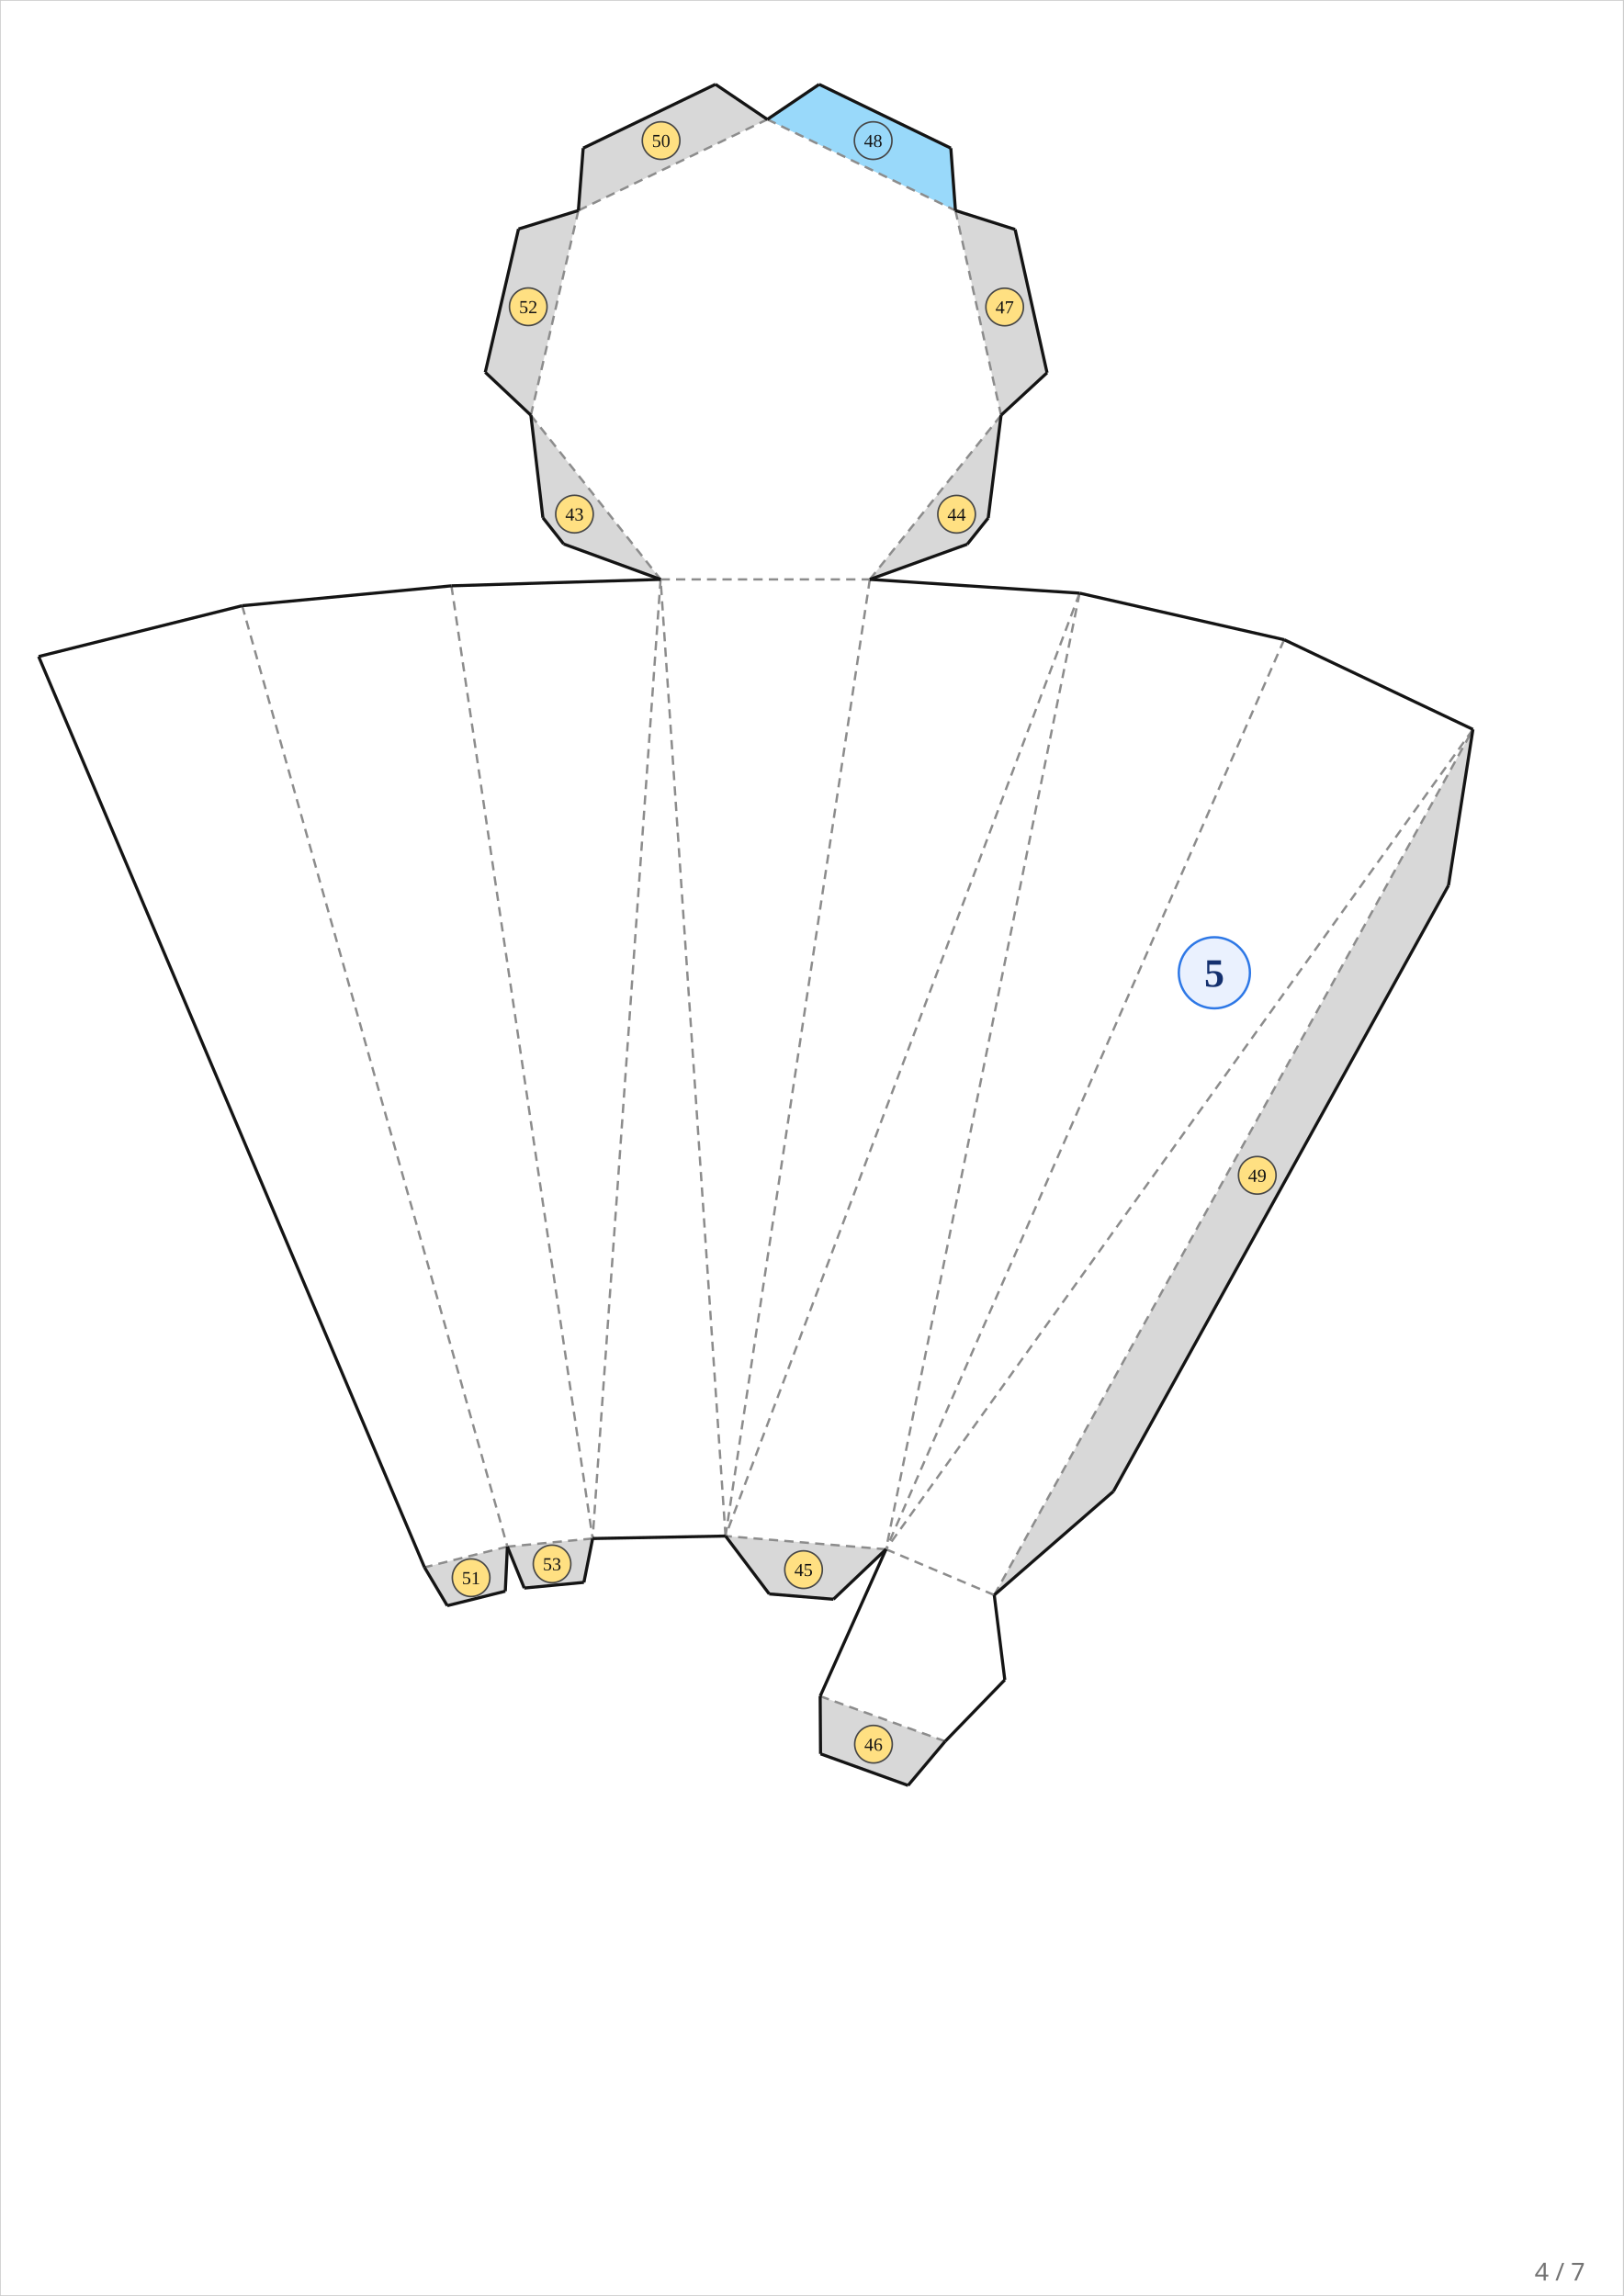
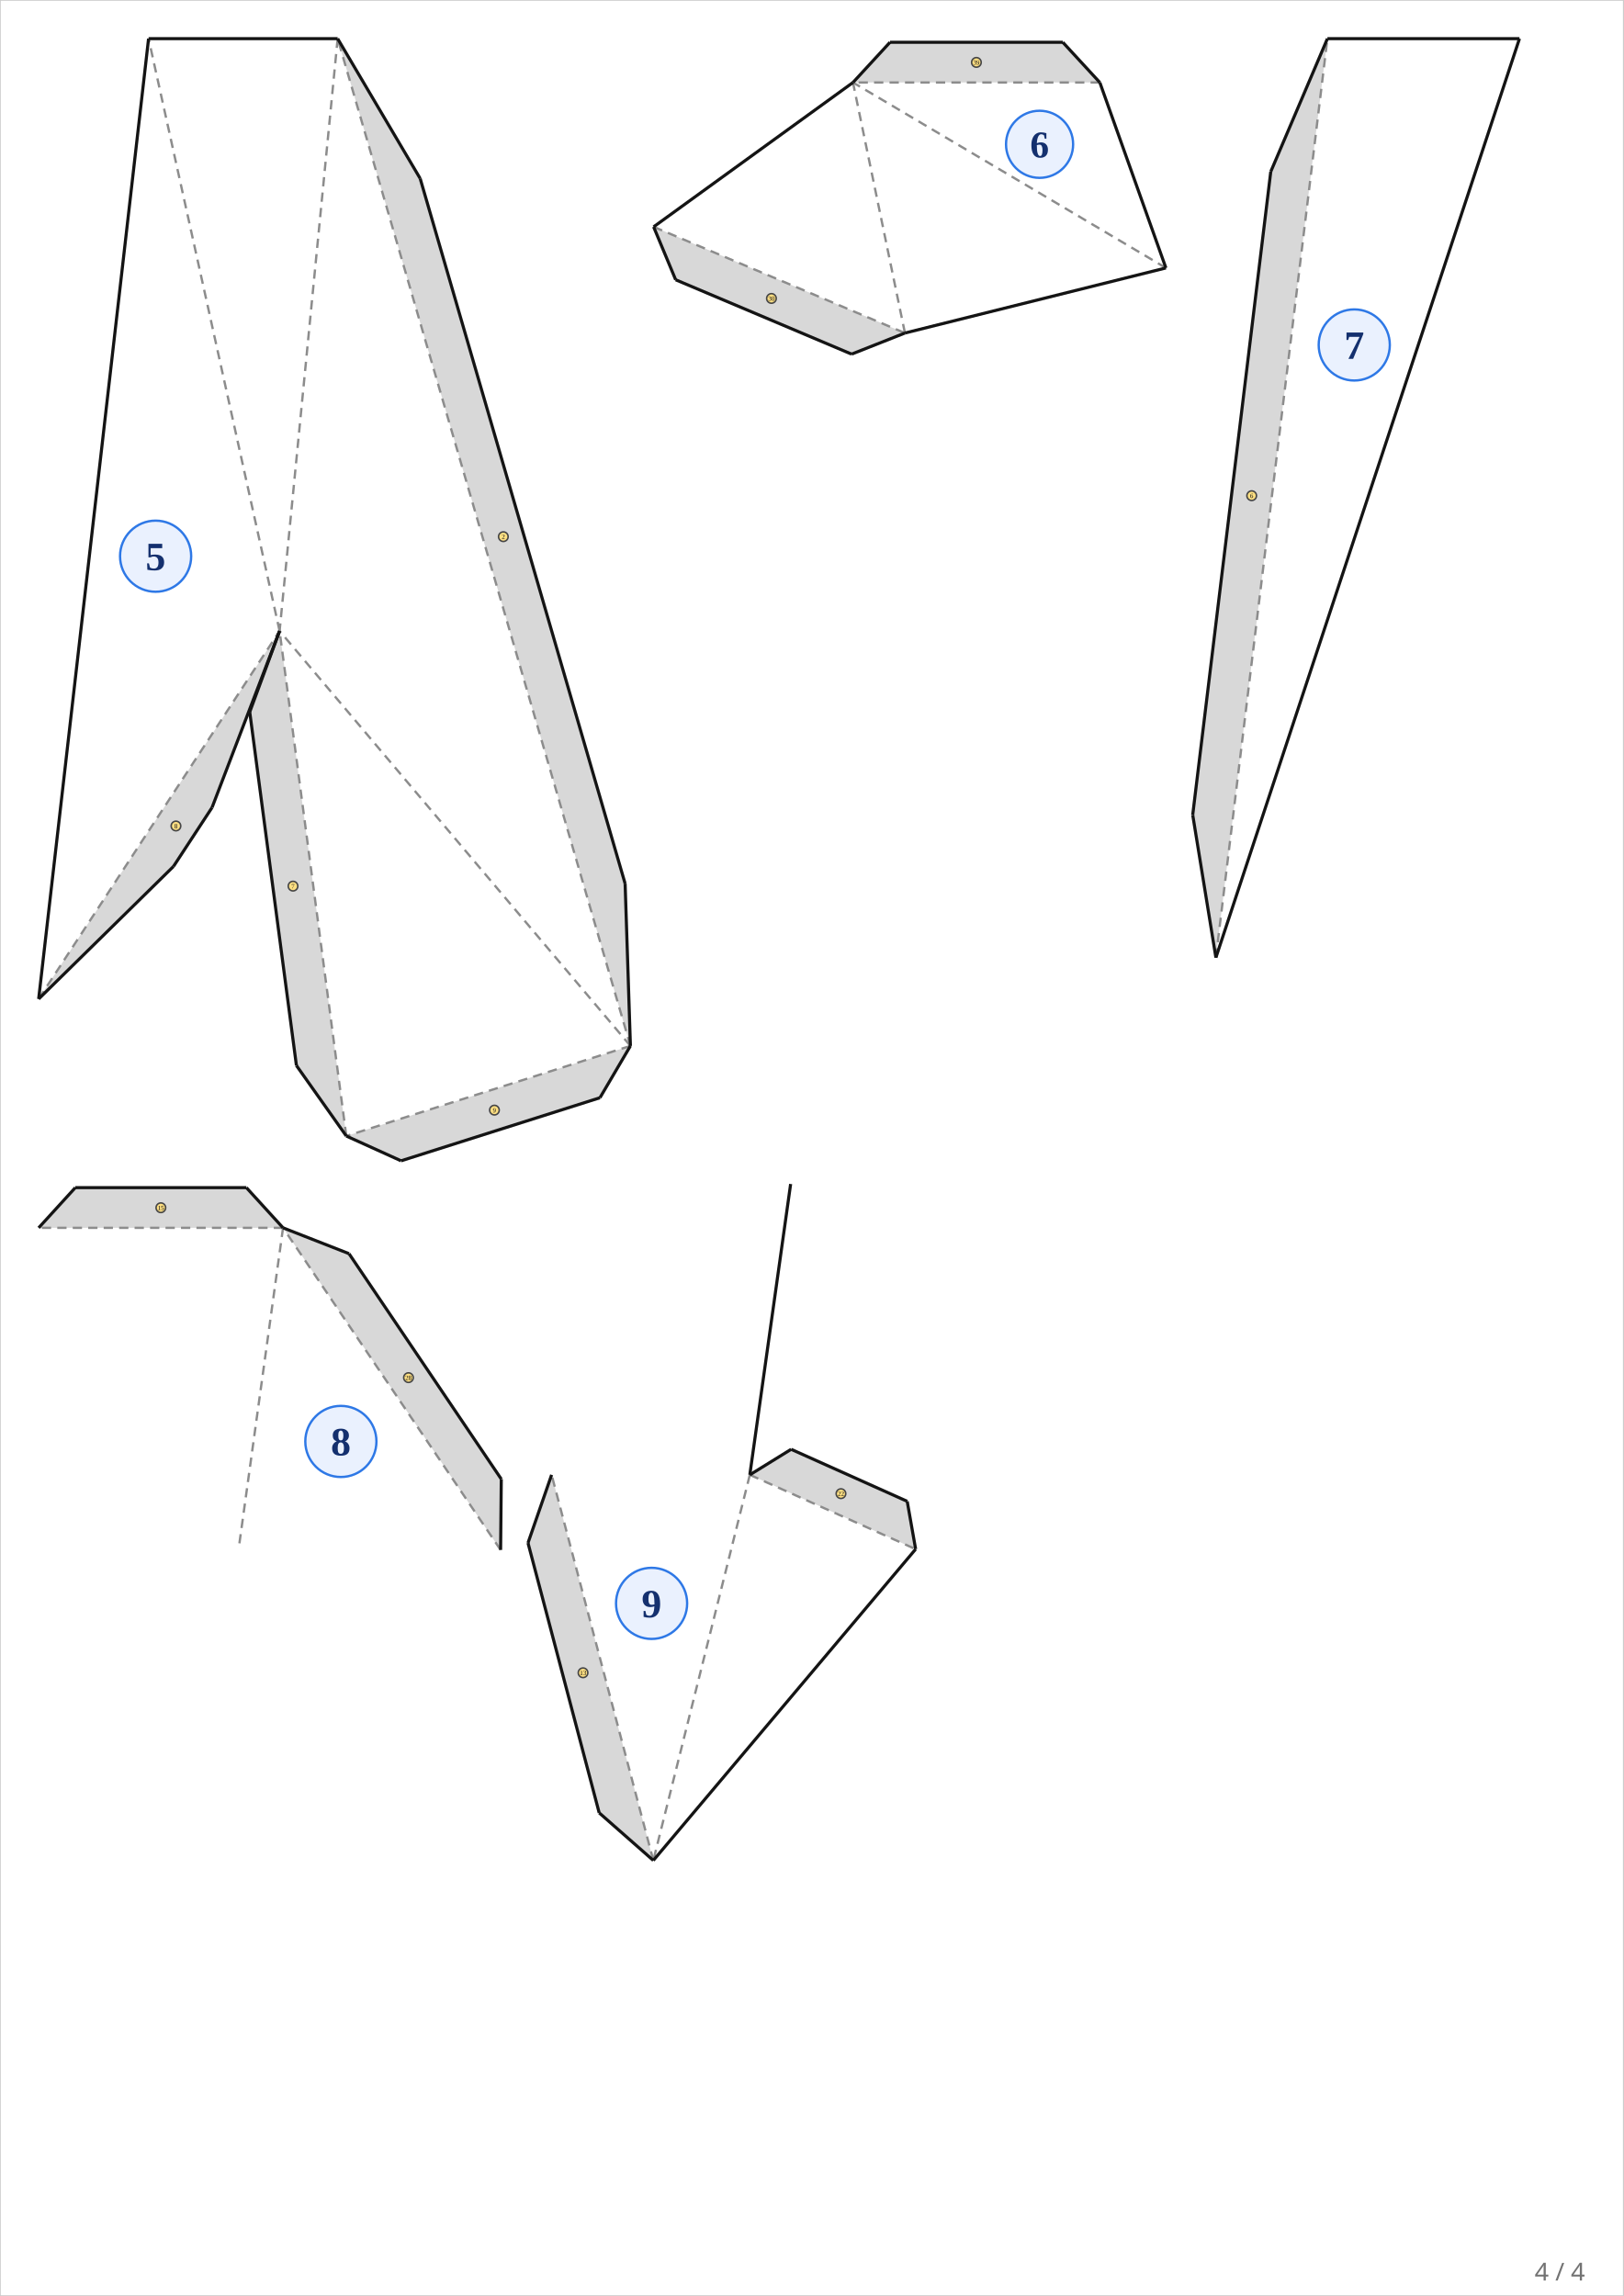
<svg xmlns="http://www.w3.org/2000/svg" width="210.00mm" height="297.00mm" viewBox="0 0 210.00 297.00">
  <rect x="0" y="0" width="210.00" height="297.00" fill="#ffffff" stroke="#cccccc" stroke-width="0.2" />
-   <polygon points="85.437,74.949 72.898,70.369 70.213,66.971 68.66,53.712" fill="rgb(216,216,216)" />
-   <polygon points="112.501,74.949 125.097,70.399 127.812,67.001 129.472,53.712" fill="rgb(216,216,216)" />
-   <polygon points="93.836,198.696 99.487,206.185 107.79,206.87 114.591,200.407" fill="rgb(216,216,216)" />
-   <polygon points="106.076,219.412 106.125,226.872 117.443,230.957 122.245,225.247" fill="rgb(216,216,216)" />
-   <polygon points="129.472,53.712 135.419,48.217 131.288,29.68 123.57,27.231" fill="rgb(216,216,216)" />
-   <polygon points="123.57,27.231 122.973,19.163 105.942,10.913 99.24,15.445" fill="rgb(216,216,216)" />
-   <polygon points="190.5,94.351 187.34,114.534 144.003,192.917 128.59,206.326" fill="rgb(216,216,216)" />
-   <polygon points="99.24,15.445 92.534,10.908 75.428,19.158 74.803,27.231" fill="rgb(216,216,216)" />
-   <polygon points="54.899,202.744 57.846,207.704 65.353,205.83 65.623,200.067" fill="rgb(216,216,216)" />
-   <polygon points="74.803,27.231 67.062,29.621 62.762,48.158 68.66,53.712" fill="rgb(216,216,216)" />
-   <polygon points="65.623,200.067 67.801,205.422 75.519,204.688 76.648,199.018" fill="rgb(216,216,216)" />
-   <polygon points="123.57,27.231 122.973,19.163 105.942,10.913 99.24,15.445" fill="#99d9fa" />
-   <line x1="85.437" y1="74.949" x2="112.501" y2="74.949" stroke="#8c8c8c" stroke-width="0.3" stroke-dasharray="1.2,0.8" />
-   <line x1="93.835" y1="198.696" x2="85.437" y2="74.949" stroke="#8c8c8c" stroke-width="0.3" stroke-dasharray="1.2,0.8" />
-   <line x1="85.437" y1="74.949" x2="76.648" y2="199.018" stroke="#8c8c8c" stroke-width="0.3" stroke-dasharray="1.2,0.8" />
-   <line x1="112.501" y1="74.949" x2="93.835" y2="198.696" stroke="#8c8c8c" stroke-width="0.3" stroke-dasharray="1.2,0.8" />
-   <line x1="139.627" y1="76.731" x2="93.835" y2="198.696" stroke="#8c8c8c" stroke-width="0.3" stroke-dasharray="1.2,0.8" />
-   <line x1="139.627" y1="76.731" x2="114.591" y2="200.407" stroke="#8c8c8c" stroke-width="0.3" stroke-dasharray="1.2,0.8" />
-   <line x1="166.082" y1="82.748" x2="114.591" y2="200.407" stroke="#8c8c8c" stroke-width="0.3" stroke-dasharray="1.2,0.8" />
-   <line x1="128.59" y1="206.326" x2="114.591" y2="200.407" stroke="#8c8c8c" stroke-width="0.3" stroke-dasharray="1.2,0.8" />
-   <line x1="31.323" y1="78.353" x2="65.623" y2="200.067" stroke="#8c8c8c" stroke-width="0.3" stroke-dasharray="1.2,0.8" />
-   <line x1="58.385" y1="75.779" x2="76.648" y2="199.018" stroke="#8c8c8c" stroke-width="0.3" stroke-dasharray="1.2,0.8" />
-   <line x1="190.5" y1="94.351" x2="114.591" y2="200.407" stroke="#8c8c8c" stroke-width="0.3" stroke-dasharray="1.2,0.8" />
-   <line x1="68.66" y1="53.712" x2="85.437" y2="74.949" stroke="#8c8c8c" stroke-width="0.3" stroke-dasharray="1.2,0.8" />
-   <line x1="129.472" y1="53.712" x2="112.501" y2="74.949" stroke="#8c8c8c" stroke-width="0.3" stroke-dasharray="1.2,0.8" />
-   <line x1="114.591" y1="200.407" x2="93.836" y2="198.696" stroke="#8c8c8c" stroke-width="0.3" stroke-dasharray="1.2,0.8" />
-   <line x1="122.245" y1="225.247" x2="106.076" y2="219.412" stroke="#8c8c8c" stroke-width="0.3" stroke-dasharray="1.2,0.8" />
-   <line x1="123.57" y1="27.231" x2="129.472" y2="53.712" stroke="#8c8c8c" stroke-width="0.3" stroke-dasharray="1.2,0.8" />
-   <line x1="99.24" y1="15.445" x2="123.57" y2="27.231" stroke="#8c8c8c" stroke-width="0.3" stroke-dasharray="1.2,0.8" />
-   <line x1="128.59" y1="206.326" x2="190.5" y2="94.351" stroke="#8c8c8c" stroke-width="0.3" stroke-dasharray="1.2,0.8" />
-   <line x1="74.803" y1="27.231" x2="99.24" y2="15.445" stroke="#8c8c8c" stroke-width="0.3" stroke-dasharray="1.2,0.8" />
-   <line x1="65.623" y1="200.067" x2="54.899" y2="202.744" stroke="#8c8c8c" stroke-width="0.3" stroke-dasharray="1.2,0.8" />
-   <line x1="68.66" y1="53.712" x2="74.803" y2="27.231" stroke="#8c8c8c" stroke-width="0.3" stroke-dasharray="1.2,0.8" />
-   <line x1="76.648" y1="199.018" x2="65.623" y2="200.067" stroke="#8c8c8c" stroke-width="0.3" stroke-dasharray="1.2,0.8" />
-   <line x1="58.385" y1="75.779" x2="85.437" y2="74.949" stroke="#141414" stroke-width="0.4" />
-   <line x1="112.501" y1="74.949" x2="139.627" y2="76.731" stroke="#141414" stroke-width="0.4" />
-   <line x1="106.076" y1="219.412" x2="114.591" y2="200.407" stroke="#141414" stroke-width="0.4" />
-   <line x1="93.835" y1="198.696" x2="76.648" y2="199.018" stroke="#141414" stroke-width="0.4" />
-   <line x1="139.627" y1="76.731" x2="166.082" y2="82.748" stroke="#141414" stroke-width="0.4" />
-   <line x1="166.082" y1="82.748" x2="190.5" y2="94.351" stroke="#141414" stroke-width="0.4" />
-   <line x1="54.899" y1="202.744" x2="5.0" y2="84.925" stroke="#141414" stroke-width="0.4" />
-   <line x1="5.0" y1="84.925" x2="31.323" y2="78.353" stroke="#141414" stroke-width="0.4" />
-   <line x1="128.59" y1="206.326" x2="129.954" y2="217.295" stroke="#141414" stroke-width="0.4" />
-   <line x1="31.323" y1="78.353" x2="58.385" y2="75.779" stroke="#141414" stroke-width="0.4" />
-   <line x1="129.954" y1="217.295" x2="122.245" y2="225.247" stroke="#141414" stroke-width="0.4" />
-   <line x1="85.437" y1="74.949" x2="72.898" y2="70.369" stroke="#141414" stroke-width="0.4" />
-   <line x1="72.898" y1="70.369" x2="70.213" y2="66.971" stroke="#141414" stroke-width="0.4" />
-   <line x1="70.213" y1="66.971" x2="68.66" y2="53.712" stroke="#141414" stroke-width="0.4" />
-   <line x1="112.501" y1="74.949" x2="125.097" y2="70.399" stroke="#141414" stroke-width="0.4" />
-   <line x1="125.097" y1="70.399" x2="127.812" y2="67.001" stroke="#141414" stroke-width="0.4" />
-   <line x1="127.812" y1="67.001" x2="129.472" y2="53.712" stroke="#141414" stroke-width="0.4" />
-   <line x1="93.836" y1="198.696" x2="99.487" y2="206.185" stroke="#141414" stroke-width="0.4" />
-   <line x1="99.487" y1="206.185" x2="107.79" y2="206.87" stroke="#141414" stroke-width="0.4" />
-   <line x1="107.79" y1="206.87" x2="114.591" y2="200.407" stroke="#141414" stroke-width="0.4" />
-   <line x1="106.076" y1="219.412" x2="106.125" y2="226.872" stroke="#141414" stroke-width="0.4" />
-   <line x1="106.125" y1="226.872" x2="117.443" y2="230.957" stroke="#141414" stroke-width="0.4" />
-   <line x1="117.443" y1="230.957" x2="122.245" y2="225.247" stroke="#141414" stroke-width="0.4" />
-   <line x1="129.472" y1="53.712" x2="135.419" y2="48.217" stroke="#141414" stroke-width="0.4" />
-   <line x1="135.419" y1="48.217" x2="131.288" y2="29.68" stroke="#141414" stroke-width="0.4" />
-   <line x1="131.288" y1="29.68" x2="123.57" y2="27.231" stroke="#141414" stroke-width="0.4" />
-   <line x1="123.57" y1="27.231" x2="122.973" y2="19.163" stroke="#141414" stroke-width="0.4" />
-   <line x1="122.973" y1="19.163" x2="105.942" y2="10.913" stroke="#141414" stroke-width="0.4" />
-   <line x1="105.942" y1="10.913" x2="99.24" y2="15.445" stroke="#141414" stroke-width="0.4" />
-   <line x1="190.5" y1="94.351" x2="187.34" y2="114.534" stroke="#141414" stroke-width="0.4" />
-   <line x1="187.34" y1="114.534" x2="144.003" y2="192.917" stroke="#141414" stroke-width="0.4" />
-   <line x1="144.003" y1="192.917" x2="128.59" y2="206.326" stroke="#141414" stroke-width="0.4" />
-   <line x1="99.24" y1="15.445" x2="92.534" y2="10.908" stroke="#141414" stroke-width="0.4" />
-   <line x1="92.534" y1="10.908" x2="75.428" y2="19.158" stroke="#141414" stroke-width="0.4" />
-   <line x1="75.428" y1="19.158" x2="74.803" y2="27.231" stroke="#141414" stroke-width="0.4" />
-   <line x1="54.899" y1="202.744" x2="57.846" y2="207.704" stroke="#141414" stroke-width="0.4" />
-   <line x1="57.846" y1="207.704" x2="65.353" y2="205.83" stroke="#141414" stroke-width="0.4" />
-   <line x1="65.353" y1="205.83" x2="65.623" y2="200.067" stroke="#141414" stroke-width="0.4" />
-   <line x1="74.803" y1="27.231" x2="67.062" y2="29.621" stroke="#141414" stroke-width="0.4" />
-   <line x1="67.062" y1="29.621" x2="62.762" y2="48.158" stroke="#141414" stroke-width="0.4" />
-   <line x1="62.762" y1="48.158" x2="68.66" y2="53.712" stroke="#141414" stroke-width="0.4" />
-   <line x1="65.623" y1="200.067" x2="67.801" y2="205.422" stroke="#141414" stroke-width="0.4" />
-   <line x1="67.801" y1="205.422" x2="75.519" y2="204.688" stroke="#141414" stroke-width="0.4" />
-   <line x1="75.519" y1="204.688" x2="76.648" y2="199.018" stroke="#141414" stroke-width="0.4" />
-   <circle cx="74.302" cy="66.5" r="2.43" fill="#ffe082" stroke="#464646" stroke-width="0.2" />
-   <text x="74.302" y="67.33" font-size="2.38" text-anchor="middle" fill="#141414">43</text>
-   <circle cx="123.72" cy="66.515" r="2.43" fill="#ffe082" stroke="#464646" stroke-width="0.2" />
-   <text x="123.72" y="67.35" font-size="2.38" text-anchor="middle" fill="#141414">44</text>
-   <circle cx="103.926" cy="203.039" r="2.43" fill="#ffe082" stroke="#464646" stroke-width="0.2" />
-   <text x="103.926" y="203.87" font-size="2.38" text-anchor="middle" fill="#141414">45</text>
-   <circle cx="112.972" cy="225.622" r="2.43" fill="#ffe082" stroke="#464646" stroke-width="0.2" />
-   <text x="112.972" y="226.46" font-size="2.38" text-anchor="middle" fill="#141414">46</text>
-   <circle cx="129.937" cy="39.71" r="2.43" fill="#ffe082" stroke="#464646" stroke-width="0.2" />
-   <text x="129.937" y="40.54" font-size="2.38" text-anchor="middle" fill="#141414">47</text>
-   <circle cx="112.931" cy="18.188" r="2.43" fill="#99d9fa" stroke="#464646" stroke-width="0.2" />
-   <text x="112.931" y="19.02" font-size="2.38" text-anchor="middle" fill="#141414">48</text>
-   <circle cx="162.608" cy="152.032" r="2.43" fill="#ffe082" stroke="#464646" stroke-width="0.2" />
-   <text x="162.608" y="152.87" font-size="2.38" text-anchor="middle" fill="#141414">49</text>
-   <circle cx="85.501" cy="18.185" r="2.43" fill="#ffe082" stroke="#464646" stroke-width="0.2" />
-   <text x="85.501" y="19.02" font-size="2.38" text-anchor="middle" fill="#141414">50</text>
-   <circle cx="60.93" cy="204.086" r="2.43" fill="#ffe082" stroke="#464646" stroke-width="0.2" />
-   <text x="60.93" y="204.92" font-size="2.38" text-anchor="middle" fill="#141414">51</text>
-   <circle cx="68.322" cy="39.68" r="2.43" fill="#ffe082" stroke="#464646" stroke-width="0.2" />
-   <text x="68.322" y="40.51" font-size="2.38" text-anchor="middle" fill="#141414">52</text>
-   <circle cx="71.398" cy="202.299" r="2.43" fill="#ffe082" stroke="#464646" stroke-width="0.2" />
-   <text x="71.398" y="203.13" font-size="2.38" text-anchor="middle" fill="#141414">53</text>
-   <circle cx="157.058" cy="125.835" r="4.60" fill="#eaf1fe" stroke="#2e78e6" stroke-width="0.3" />
-   <text x="157.058" y="127.63" font-size="5.20" text-anchor="middle" fill="#14306e" font-weight="bold">5</text>
-   <text x="205.0" y="295.0" font-size="3.2" text-anchor="end" fill="#737373" font-family="sans-serif">4 / 7</text>
+   <polygon points="43.67,5.0 54.343,23.093 80.849,114.299 81.535,135.294" fill="rgb(216,216,216)" />
+   <polygon points="36.161,81.621 32.3,92.101 38.338,137.831 44.787,146.949" fill="rgb(216,216,216)" />
+   <polygon points="36.161,81.621 27.424,104.46 22.438,112.076 5.0,129.219" fill="rgb(216,216,216)" />
+   <polygon points="44.787,146.949 51.871,150.157 77.595,141.999 81.535,135.294" fill="rgb(216,216,216)" />
+   <line x1="43.67" y1="5.0" x2="36.161" y2="81.621" stroke="#8c8c8c" stroke-width="0.3" stroke-dasharray="1.2,0.8" />
+   <line x1="36.161" y1="81.621" x2="19.216" y2="5.0" stroke="#8c8c8c" stroke-width="0.3" stroke-dasharray="1.2,0.8" />
+   <line x1="81.535" y1="135.294" x2="36.161" y2="81.621" stroke="#8c8c8c" stroke-width="0.3" stroke-dasharray="1.2,0.8" />
+   <line x1="81.535" y1="135.294" x2="43.67" y2="5.0" stroke="#8c8c8c" stroke-width="0.3" stroke-dasharray="1.2,0.8" />
+   <line x1="44.787" y1="146.949" x2="36.161" y2="81.621" stroke="#8c8c8c" stroke-width="0.3" stroke-dasharray="1.2,0.8" />
+   <line x1="5.0" y1="129.219" x2="36.161" y2="81.621" stroke="#8c8c8c" stroke-width="0.3" stroke-dasharray="1.2,0.8" />
+   <line x1="81.535" y1="135.294" x2="44.787" y2="146.949" stroke="#8c8c8c" stroke-width="0.3" stroke-dasharray="1.2,0.8" />
+   <line x1="19.216" y1="5.0" x2="43.67" y2="5.0" stroke="#141414" stroke-width="0.4" />
+   <line x1="5.0" y1="129.219" x2="19.216" y2="5.0" stroke="#141414" stroke-width="0.4" />
+   <line x1="43.67" y1="5.0" x2="54.343" y2="23.093" stroke="#141414" stroke-width="0.4" />
+   <line x1="54.343" y1="23.093" x2="80.849" y2="114.299" stroke="#141414" stroke-width="0.4" />
+   <line x1="80.849" y1="114.299" x2="81.535" y2="135.294" stroke="#141414" stroke-width="0.4" />
+   <line x1="36.161" y1="81.621" x2="32.3" y2="92.101" stroke="#141414" stroke-width="0.4" />
+   <line x1="32.3" y1="92.101" x2="38.338" y2="137.831" stroke="#141414" stroke-width="0.4" />
+   <line x1="38.338" y1="137.831" x2="44.787" y2="146.949" stroke="#141414" stroke-width="0.4" />
+   <line x1="36.161" y1="81.621" x2="27.424" y2="104.46" stroke="#141414" stroke-width="0.4" />
+   <line x1="27.424" y1="104.46" x2="22.438" y2="112.076" stroke="#141414" stroke-width="0.4" />
+   <line x1="22.438" y1="112.076" x2="5.0" y2="129.219" stroke="#141414" stroke-width="0.4" />
+   <line x1="44.787" y1="146.949" x2="51.871" y2="150.157" stroke="#141414" stroke-width="0.4" />
+   <line x1="51.871" y1="150.157" x2="77.595" y2="141.999" stroke="#141414" stroke-width="0.4" />
+   <line x1="77.595" y1="141.999" x2="81.535" y2="135.294" stroke="#141414" stroke-width="0.4" />
+   <circle cx="65.099" cy="69.421" r="0.62" fill="#ffe082" stroke="#464646" stroke-width="0.2" />
+   <text x="65.099" y="69.71" font-size="0.84" text-anchor="middle" fill="#141414">2</text>
+   <circle cx="37.897" cy="114.625" r="0.62" fill="#ffe082" stroke="#464646" stroke-width="0.2" />
+   <text x="37.897" y="114.92" font-size="0.84" text-anchor="middle" fill="#141414">7</text>
+   <circle cx="22.756" cy="106.844" r="0.62" fill="#ffe082" stroke="#464646" stroke-width="0.2" />
+   <text x="22.756" y="107.14" font-size="0.84" text-anchor="middle" fill="#141414">8</text>
+   <circle cx="63.947" cy="143.6" r="0.62" fill="#ffe082" stroke="#464646" stroke-width="0.2" />
+   <text x="63.947" y="143.89" font-size="0.84" text-anchor="middle" fill="#141414">9</text>
+   <circle cx="20.126" cy="71.947" r="4.60" fill="#eaf1fe" stroke="#2e78e6" stroke-width="0.3" />
+   <text x="20.126" y="73.75" font-size="5.20" text-anchor="middle" fill="#14306e" font-weight="bold">5</text>
+   <polygon points="117.038,43.079 110.138,45.808 87.386,36.192 84.535,29.342" fill="rgb(216,216,216)" />
+   <polygon points="110.319,10.67 115.108,5.47 137.457,5.47 142.246,10.67" fill="rgb(216,216,216)" />
+   <line x1="117.038" y1="43.079" x2="110.319" y2="10.67" stroke="#8c8c8c" stroke-width="0.3" stroke-dasharray="1.2,0.8" />
+   <line x1="150.791" y1="34.66" x2="110.319" y2="10.67" stroke="#8c8c8c" stroke-width="0.3" stroke-dasharray="1.2,0.8" />
+   <line x1="84.535" y1="29.342" x2="117.038" y2="43.079" stroke="#8c8c8c" stroke-width="0.3" stroke-dasharray="1.2,0.8" />
+   <line x1="142.246" y1="10.67" x2="110.319" y2="10.67" stroke="#8c8c8c" stroke-width="0.3" stroke-dasharray="1.2,0.8" />
+   <line x1="150.791" y1="34.66" x2="117.038" y2="43.079" stroke="#141414" stroke-width="0.4" />
+   <line x1="142.246" y1="10.67" x2="150.791" y2="34.66" stroke="#141414" stroke-width="0.4" />
+   <line x1="84.535" y1="29.342" x2="110.319" y2="10.67" stroke="#141414" stroke-width="0.4" />
+   <line x1="117.038" y1="43.079" x2="110.138" y2="45.808" stroke="#141414" stroke-width="0.4" />
+   <line x1="110.138" y1="45.808" x2="87.386" y2="36.192" stroke="#141414" stroke-width="0.4" />
+   <line x1="87.386" y1="36.192" x2="84.535" y2="29.342" stroke="#141414" stroke-width="0.4" />
+   <line x1="110.319" y1="10.67" x2="115.108" y2="5.47" stroke="#141414" stroke-width="0.4" />
+   <line x1="115.108" y1="5.47" x2="137.457" y2="5.47" stroke="#141414" stroke-width="0.4" />
+   <line x1="137.457" y1="5.47" x2="142.246" y2="10.67" stroke="#141414" stroke-width="0.4" />
+   <circle cx="99.774" cy="38.605" r="0.62" fill="#ffe082" stroke="#464646" stroke-width="0.2" />
+   <text x="99.774" y="38.90" font-size="0.84" text-anchor="middle" fill="#141414">30</text>
+   <circle cx="126.282" cy="8.07" r="0.62" fill="#ffe082" stroke="#464646" stroke-width="0.2" />
+   <text x="126.282" y="8.36" font-size="0.84" text-anchor="middle" fill="#141414">39</text>
+   <circle cx="134.452" cy="18.667" r="4.34" fill="#eaf1fe" stroke="#2e78e6" stroke-width="0.3" />
+   <text x="134.452" y="20.37" font-size="4.91" text-anchor="middle" fill="#14306e" font-weight="bold">6</text>
+   <polygon points="171.678,5.0 164.353,22.204 154.258,105.412 157.257,123.869" fill="rgb(216,216,216)" />
+   <line x1="157.257" y1="123.869" x2="171.678" y2="5.0" stroke="#8c8c8c" stroke-width="0.3" stroke-dasharray="1.2,0.8" />
+   <line x1="171.678" y1="5.0" x2="196.519" y2="5.0" stroke="#141414" stroke-width="0.4" />
+   <line x1="196.519" y1="5.0" x2="157.257" y2="123.869" stroke="#141414" stroke-width="0.4" />
+   <line x1="171.678" y1="5.0" x2="164.353" y2="22.204" stroke="#141414" stroke-width="0.4" />
+   <line x1="164.353" y1="22.204" x2="154.258" y2="105.412" stroke="#141414" stroke-width="0.4" />
+   <line x1="154.258" y1="105.412" x2="157.257" y2="123.869" stroke="#141414" stroke-width="0.4" />
+   <circle cx="161.886" cy="64.121" r="0.62" fill="#ffe082" stroke="#464646" stroke-width="0.2" />
+   <text x="161.886" y="64.41" font-size="0.84" text-anchor="middle" fill="#141414">6</text>
+   <circle cx="175.151" cy="44.623" r="4.60" fill="#eaf1fe" stroke="#2e78e6" stroke-width="0.3" />
+   <text x="175.151" y="46.42" font-size="5.20" text-anchor="middle" fill="#14306e" font-weight="bold">7</text>
+   <polygon points="5.0,158.827 9.741,153.627 31.866,153.627 36.607,158.827" fill="rgb(216,216,216)" />
+   <polygon points="36.607,158.827 45.137,162.166 64.833,191.331 64.745,200.49" fill="rgb(216,216,216)" />
+   <line x1="36.607" y1="158.827" x2="30.907" y2="200.056" stroke="#8c8c8c" stroke-width="0.3" stroke-dasharray="1.2,0.8" />
+   <line x1="36.607" y1="158.827" x2="5.0" y2="158.827" stroke="#8c8c8c" stroke-width="0.3" stroke-dasharray="1.2,0.8" />
+   <line x1="64.745" y1="200.49" x2="36.607" y2="158.827" stroke="#8c8c8c" stroke-width="0.3" stroke-dasharray="1.2,0.8" />
+   <line x1="5.0" y1="158.827" x2="9.741" y2="153.627" stroke="#141414" stroke-width="0.4" />
+   <line x1="9.741" y1="153.627" x2="31.866" y2="153.627" stroke="#141414" stroke-width="0.4" />
+   <line x1="31.866" y1="153.627" x2="36.607" y2="158.827" stroke="#141414" stroke-width="0.4" />
+   <line x1="36.607" y1="158.827" x2="45.137" y2="162.166" stroke="#141414" stroke-width="0.4" />
+   <line x1="45.137" y1="162.166" x2="64.833" y2="191.331" stroke="#141414" stroke-width="0.4" />
+   <line x1="64.833" y1="191.331" x2="64.745" y2="200.49" stroke="#141414" stroke-width="0.4" />
+   <circle cx="20.804" cy="156.227" r="0.62" fill="#ffe082" stroke="#464646" stroke-width="0.2" />
+   <text x="20.804" y="156.52" font-size="0.84" text-anchor="middle" fill="#141414">15</text>
+   <circle cx="52.831" cy="178.204" r="0.62" fill="#ffe082" stroke="#464646" stroke-width="0.2" />
+   <text x="52.831" y="178.50" font-size="0.84" text-anchor="middle" fill="#141414">28</text>
+   <circle cx="44.086" cy="186.458" r="4.60" fill="#eaf1fe" stroke="#2e78e6" stroke-width="0.3" />
+   <text x="44.086" y="188.26" font-size="5.20" text-anchor="middle" fill="#14306e" font-weight="bold">8</text>
+   <polygon points="71.342,190.778 68.288,199.587 77.496,234.502 84.497,240.658" fill="rgb(216,216,216)" />
+   <polygon points="118.423,200.392 117.333,194.205 102.321,187.475 96.977,190.778" fill="rgb(216,216,216)" />
+   <line x1="96.977" y1="190.778" x2="84.497" y2="240.658" stroke="#8c8c8c" stroke-width="0.3" stroke-dasharray="1.2,0.8" />
+   <line x1="84.497" y1="240.658" x2="71.342" y2="190.778" stroke="#8c8c8c" stroke-width="0.3" stroke-dasharray="1.2,0.8" />
+   <line x1="96.977" y1="190.778" x2="118.423" y2="200.392" stroke="#8c8c8c" stroke-width="0.3" stroke-dasharray="1.2,0.8" />
+   <line x1="118.423" y1="200.392" x2="84.497" y2="240.658" stroke="#141414" stroke-width="0.4" />
+   <line x1="102.256" y1="153.157" x2="96.977" y2="190.778" stroke="#141414" stroke-width="0.4" />
+   <line x1="71.342" y1="190.778" x2="68.288" y2="199.587" stroke="#141414" stroke-width="0.4" />
+   <line x1="68.288" y1="199.587" x2="77.496" y2="234.502" stroke="#141414" stroke-width="0.4" />
+   <line x1="77.496" y1="234.502" x2="84.497" y2="240.658" stroke="#141414" stroke-width="0.4" />
+   <line x1="118.423" y1="200.392" x2="117.333" y2="194.205" stroke="#141414" stroke-width="0.4" />
+   <line x1="117.333" y1="194.205" x2="102.321" y2="187.475" stroke="#141414" stroke-width="0.4" />
+   <line x1="102.321" y1="187.475" x2="96.977" y2="190.778" stroke="#141414" stroke-width="0.4" />
+   <circle cx="75.406" cy="216.381" r="0.62" fill="#ffe082" stroke="#464646" stroke-width="0.2" />
+   <text x="75.406" y="216.67" font-size="0.84" text-anchor="middle" fill="#141414">13</text>
+   <circle cx="108.764" cy="193.212" r="0.62" fill="#ffe082" stroke="#464646" stroke-width="0.2" />
+   <text x="108.764" y="193.50" font-size="0.84" text-anchor="middle" fill="#141414">22</text>
+   <circle cx="84.272" cy="207.405" r="4.60" fill="#eaf1fe" stroke="#2e78e6" stroke-width="0.3" />
+   <text x="84.272" y="209.21" font-size="5.20" text-anchor="middle" fill="#14306e" font-weight="bold">9</text>
+   <text x="205.0" y="295.0" font-size="3.2" text-anchor="end" fill="#737373" font-family="sans-serif">4 / 4</text>
</svg>
